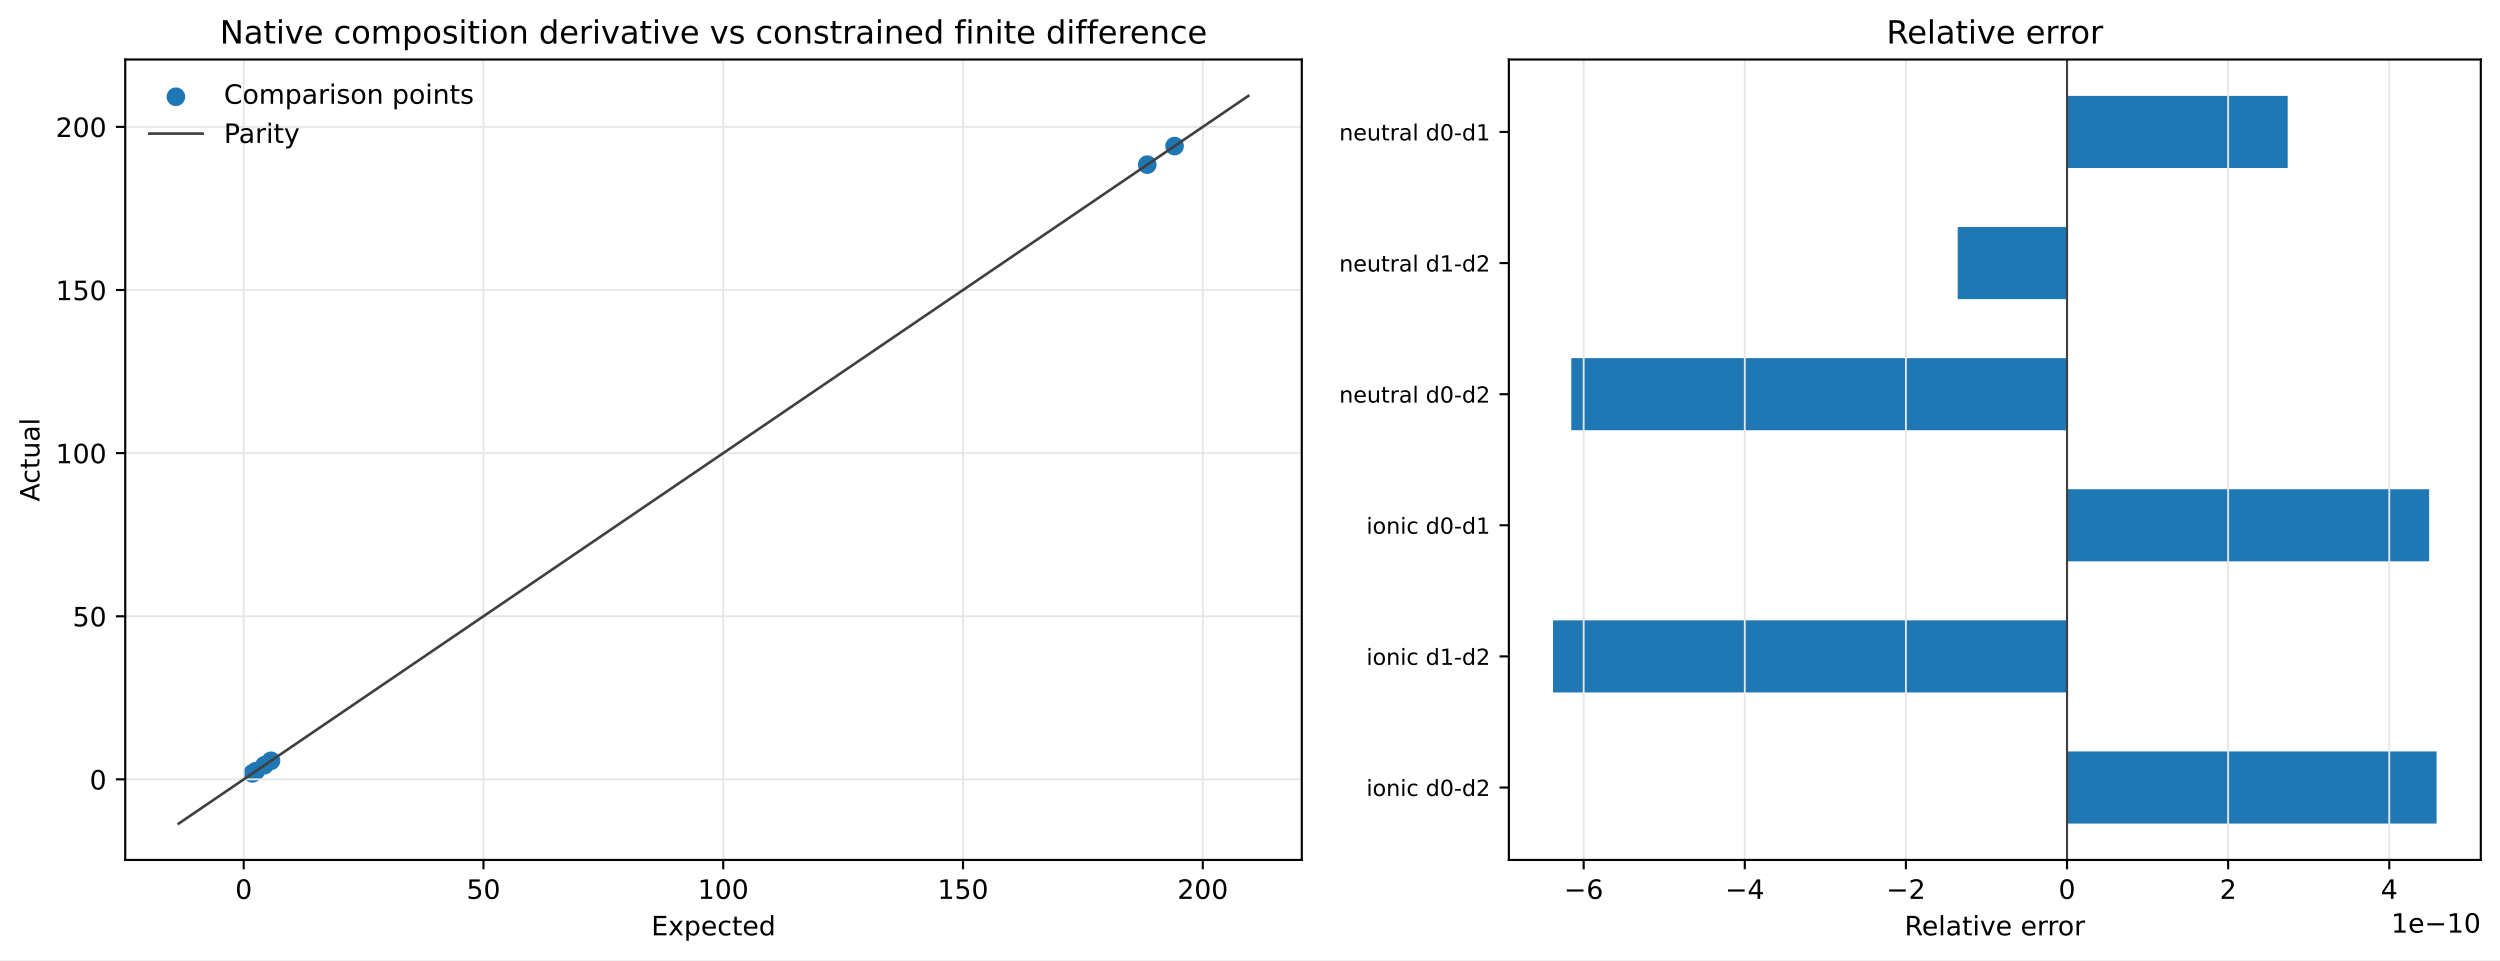
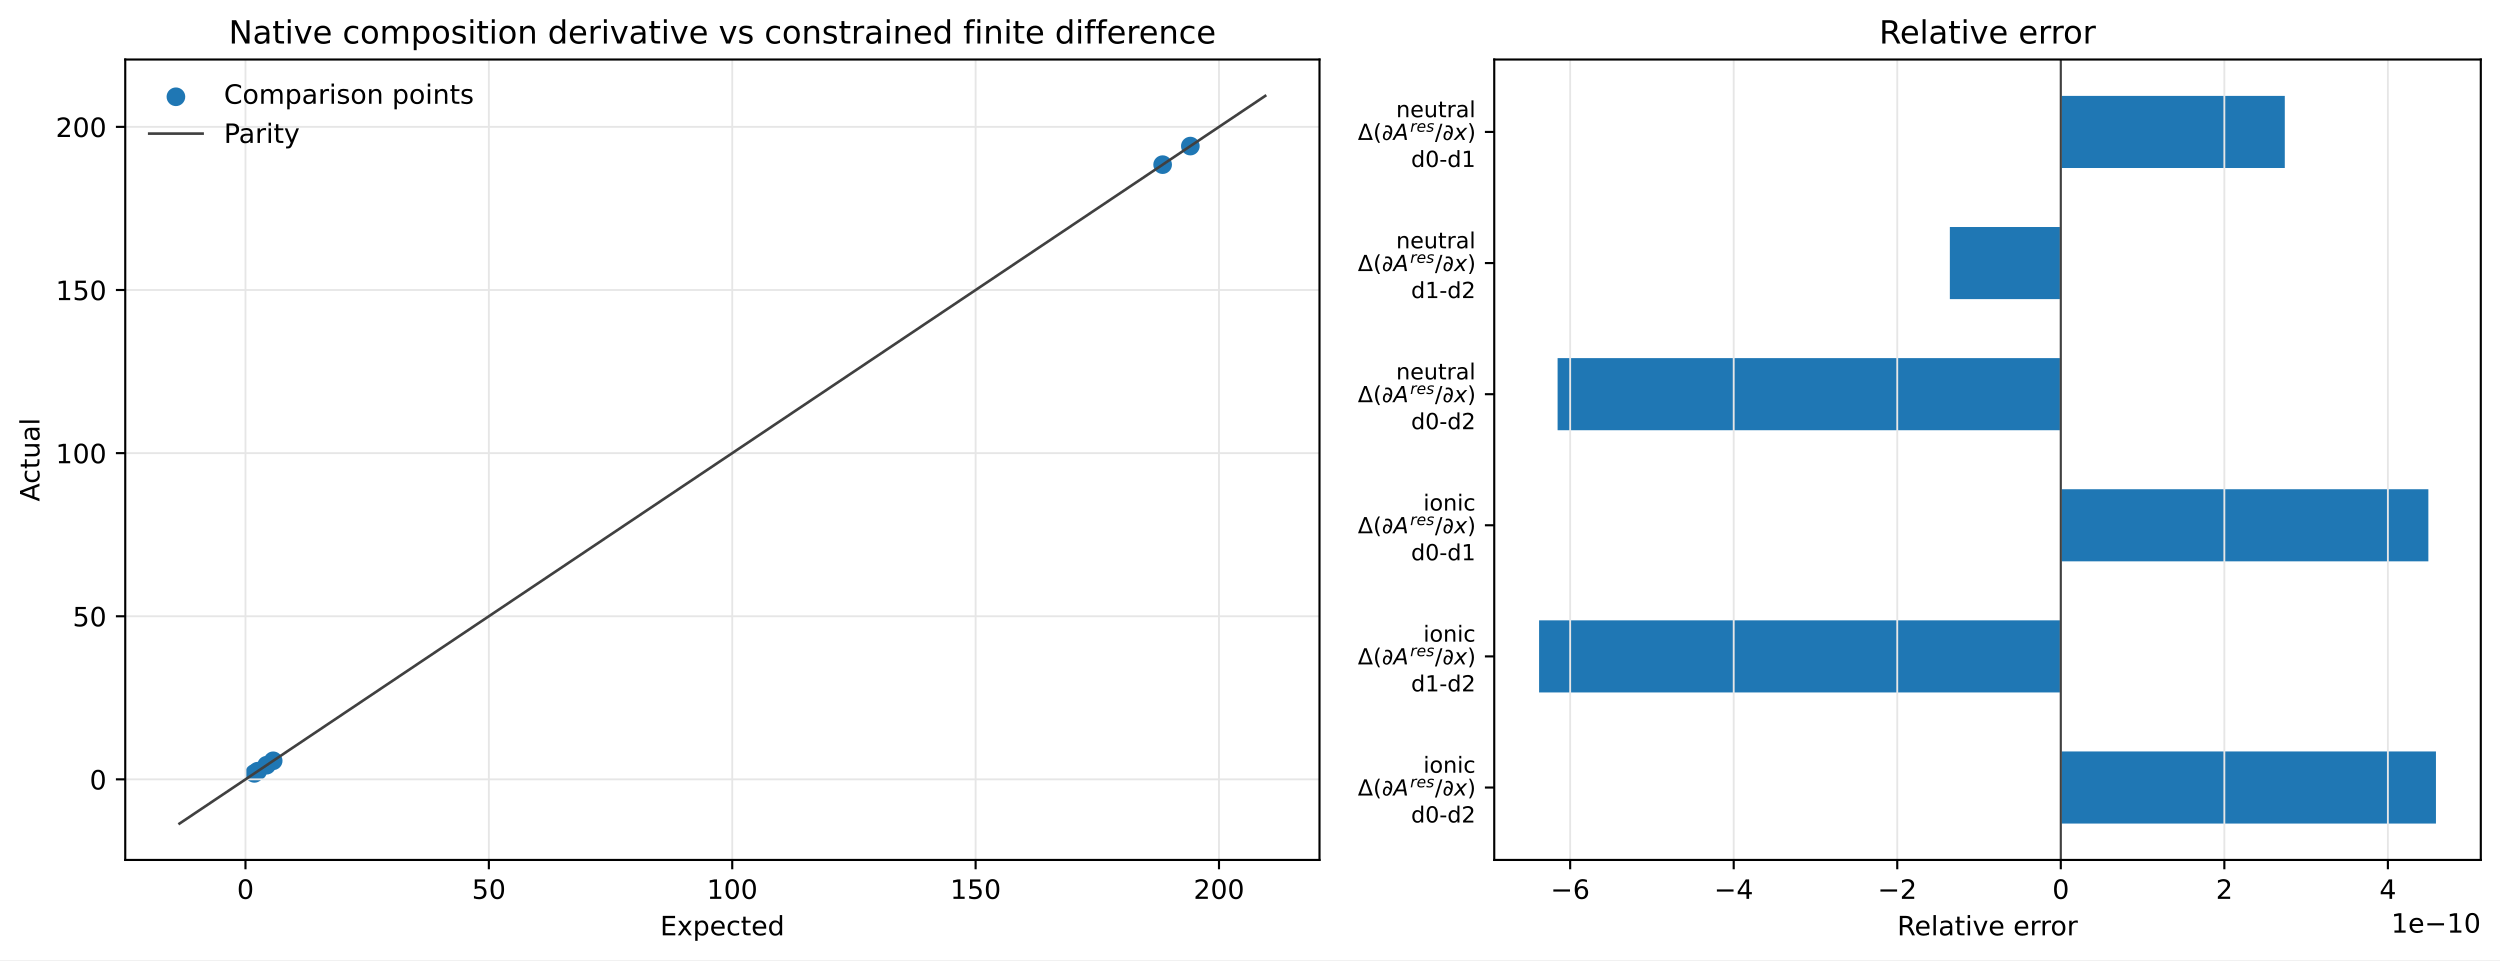
<svg xmlns="http://www.w3.org/2000/svg" xmlns:xlink="http://www.w3.org/1999/xlink" width="937.496pt" height="360.034pt" viewBox="0 0 937.496 360.034" version="1.1">
  <defs>
    <style type="text/css">*{stroke-linejoin: round; stroke-linecap: butt}</style>
  </defs>
  <g id="figure_1">
    <g id="patch_1">
      <path d="M 0 360.034 L 937.496 360.034 L 937.496 0 L 0 0 z " style="fill: #ffffff" />
    </g>
    <g id="axes_1">
      <g id="patch_2">
-         <path d="M 46.966 322.478 L 488.171 322.478 L 488.171 22.318 L 46.966 22.318 z " style="fill: #ffffff" />
+         <path d="M 46.966 322.478 L 494.81 322.478 L 494.81 22.318 L 46.966 22.318 z " style="fill: #ffffff" />
      </g>
      <g id="PathCollection_1">
        <defs>
          <path id="m520bf919dd" d="M 0 3 C 0.796 3 1.559 2.684 2.121 2.121 C 2.684 1.559 3 0.796 3 0 C 3 -0.796 2.684 -1.559 2.121 -2.121 C 1.559 -2.684 0.796 -3 0 -3 C -0.796 -3 -1.559 -2.684 -2.121 -2.121 C -2.684 -1.559 -3 -0.796 -3 0 C -3 0.796 -2.684 1.559 -2.121 2.121 C -1.559 2.684 -0.796 3 0 3 z " style="stroke: #1f77b4" />
        </defs>
-         <g clip-path="url(#p36e347a8b9)">
-           <use xlink:href="#m520bf919dd" x="95.892" y="289.193" style="fill: #1f77b4; stroke: #1f77b4" />
-           <use xlink:href="#m520bf919dd" x="94.682" y="290.016" style="fill: #1f77b4; stroke: #1f77b4" />
-           <use xlink:href="#m520bf919dd" x="99.19" y="286.949" style="fill: #1f77b4; stroke: #1f77b4" />
-           <use xlink:href="#m520bf919dd" x="430.218" y="61.745" style="fill: #1f77b4; stroke: #1f77b4" />
-           <use xlink:href="#m520bf919dd" x="101.621" y="285.295" style="fill: #1f77b4; stroke: #1f77b4" />
-           <use xlink:href="#m520bf919dd" x="440.455" y="54.781" style="fill: #1f77b4; stroke: #1f77b4" />
+         <g clip-path="url(#p8e1bd13a2a)">
+           <use xlink:href="#m520bf919dd" x="96.628" y="289.193" style="fill: #1f77b4; stroke: #1f77b4" />
+           <use xlink:href="#m520bf919dd" x="95.4" y="290.016" style="fill: #1f77b4; stroke: #1f77b4" />
+           <use xlink:href="#m520bf919dd" x="99.975" y="286.949" style="fill: #1f77b4; stroke: #1f77b4" />
+           <use xlink:href="#m520bf919dd" x="435.985" y="61.745" style="fill: #1f77b4; stroke: #1f77b4" />
+           <use xlink:href="#m520bf919dd" x="102.444" y="285.295" style="fill: #1f77b4; stroke: #1f77b4" />
+           <use xlink:href="#m520bf919dd" x="446.376" y="54.781" style="fill: #1f77b4; stroke: #1f77b4" />
        </g>
      </g>
      <g id="matplotlib.axis_1">
        <g id="xtick_1">
          <g id="line2d_1">
-             <path d="M 91.385 322.478 L 91.385 22.318 " clip-path="url(#p36e347a8b9)" style="fill: none; stroke: #e6e6e6; stroke-width: 0.7; stroke-linecap: square" />
+             <path d="M 92.053 322.478 L 92.053 22.318 " clip-path="url(#p8e1bd13a2a)" style="fill: none; stroke: #e6e6e6; stroke-width: 0.7; stroke-linecap: square" />
          </g>
          <g id="line2d_2">
            <defs>
              <path id="mdc2d018aba" d="M 0 0 L 0 3.5 " style="stroke: #000000; stroke-width: 0.8" />
            </defs>
            <g>
-               <use xlink:href="#mdc2d018aba" x="91.385" y="322.478" style="stroke: #000000; stroke-width: 0.8" />
+               <use xlink:href="#mdc2d018aba" x="92.053" y="322.478" style="stroke: #000000; stroke-width: 0.8" />
            </g>
          </g>
          <g id="text_1">
-             <text style="font-size: 10px; font-family: 'DejaVu Sans', 'Bitstream Vera Sans', 'Computer Modern Sans Serif', 'Lucida Grande', 'Verdana', 'Geneva', 'Lucid', 'Arial', 'Helvetica', 'Avant Garde', sans-serif; text-anchor: middle" x="91.385" y="337.077" transform="rotate(-0 91.38477 337.0766)">0</text>
+             <text style="font-size: 10px; font-family: 'DejaVu Sans', 'Bitstream Vera Sans', 'Computer Modern Sans Serif', 'Lucida Grande', 'Verdana', 'Geneva', 'Lucid', 'Arial', 'Helvetica', 'Avant Garde', sans-serif; text-anchor: middle" x="92.053" y="337.077" transform="rotate(-0 92.05317 337.0766)">0</text>
          </g>
        </g>
        <g id="xtick_2">
          <g id="line2d_3">
-             <path d="M 181.298 322.478 L 181.298 22.318 " clip-path="url(#p36e347a8b9)" style="fill: none; stroke: #e6e6e6; stroke-width: 0.7; stroke-linecap: square" />
+             <path d="M 183.32 322.478 L 183.32 22.318 " clip-path="url(#p8e1bd13a2a)" style="fill: none; stroke: #e6e6e6; stroke-width: 0.7; stroke-linecap: square" />
          </g>
          <g id="line2d_4">
            <g>
-               <use xlink:href="#mdc2d018aba" x="181.298" y="322.478" style="stroke: #000000; stroke-width: 0.8" />
+               <use xlink:href="#mdc2d018aba" x="183.32" y="322.478" style="stroke: #000000; stroke-width: 0.8" />
            </g>
          </g>
          <g id="text_2">
-             <text style="font-size: 10px; font-family: 'DejaVu Sans', 'Bitstream Vera Sans', 'Computer Modern Sans Serif', 'Lucida Grande', 'Verdana', 'Geneva', 'Lucid', 'Arial', 'Helvetica', 'Avant Garde', sans-serif; text-anchor: middle" x="181.298" y="337.077" transform="rotate(-0 181.2985 337.0766)">50</text>
+             <text style="font-size: 10px; font-family: 'DejaVu Sans', 'Bitstream Vera Sans', 'Computer Modern Sans Serif', 'Lucida Grande', 'Verdana', 'Geneva', 'Lucid', 'Arial', 'Helvetica', 'Avant Garde', sans-serif; text-anchor: middle" x="183.32" y="337.077" transform="rotate(-0 183.3199 337.0766)">50</text>
          </g>
        </g>
        <g id="xtick_3">
          <g id="line2d_5">
-             <path d="M 271.212 322.478 L 271.212 22.318 " clip-path="url(#p36e347a8b9)" style="fill: none; stroke: #e6e6e6; stroke-width: 0.7; stroke-linecap: square" />
+             <path d="M 274.587 322.478 L 274.587 22.318 " clip-path="url(#p8e1bd13a2a)" style="fill: none; stroke: #e6e6e6; stroke-width: 0.7; stroke-linecap: square" />
          </g>
          <g id="line2d_6">
            <g>
-               <use xlink:href="#mdc2d018aba" x="271.212" y="322.478" style="stroke: #000000; stroke-width: 0.8" />
+               <use xlink:href="#mdc2d018aba" x="274.587" y="322.478" style="stroke: #000000; stroke-width: 0.8" />
            </g>
          </g>
          <g id="text_3">
-             <text style="font-size: 10px; font-family: 'DejaVu Sans', 'Bitstream Vera Sans', 'Computer Modern Sans Serif', 'Lucida Grande', 'Verdana', 'Geneva', 'Lucid', 'Arial', 'Helvetica', 'Avant Garde', sans-serif; text-anchor: middle" x="271.212" y="337.077" transform="rotate(-0 271.2122 337.0766)">100</text>
+             <text style="font-size: 10px; font-family: 'DejaVu Sans', 'Bitstream Vera Sans', 'Computer Modern Sans Serif', 'Lucida Grande', 'Verdana', 'Geneva', 'Lucid', 'Arial', 'Helvetica', 'Avant Garde', sans-serif; text-anchor: middle" x="274.587" y="337.077" transform="rotate(-0 274.5866 337.0766)">100</text>
          </g>
        </g>
        <g id="xtick_4">
          <g id="line2d_7">
-             <path d="M 361.126 322.478 L 361.126 22.318 " clip-path="url(#p36e347a8b9)" style="fill: none; stroke: #e6e6e6; stroke-width: 0.7; stroke-linecap: square" />
+             <path d="M 365.853 322.478 L 365.853 22.318 " clip-path="url(#p8e1bd13a2a)" style="fill: none; stroke: #e6e6e6; stroke-width: 0.7; stroke-linecap: square" />
          </g>
          <g id="line2d_8">
            <g>
-               <use xlink:href="#mdc2d018aba" x="361.126" y="322.478" style="stroke: #000000; stroke-width: 0.8" />
+               <use xlink:href="#mdc2d018aba" x="365.853" y="322.478" style="stroke: #000000; stroke-width: 0.8" />
            </g>
          </g>
          <g id="text_4">
-             <text style="font-size: 10px; font-family: 'DejaVu Sans', 'Bitstream Vera Sans', 'Computer Modern Sans Serif', 'Lucida Grande', 'Verdana', 'Geneva', 'Lucid', 'Arial', 'Helvetica', 'Avant Garde', sans-serif; text-anchor: middle" x="361.126" y="337.077" transform="rotate(-0 361.1259 337.0766)">150</text>
+             <text style="font-size: 10px; font-family: 'DejaVu Sans', 'Bitstream Vera Sans', 'Computer Modern Sans Serif', 'Lucida Grande', 'Verdana', 'Geneva', 'Lucid', 'Arial', 'Helvetica', 'Avant Garde', sans-serif; text-anchor: middle" x="365.853" y="337.077" transform="rotate(-0 365.8533 337.0766)">150</text>
          </g>
        </g>
        <g id="xtick_5">
          <g id="line2d_9">
-             <path d="M 451.04 322.478 L 451.04 22.318 " clip-path="url(#p36e347a8b9)" style="fill: none; stroke: #e6e6e6; stroke-width: 0.7; stroke-linecap: square" />
+             <path d="M 457.12 322.478 L 457.12 22.318 " clip-path="url(#p8e1bd13a2a)" style="fill: none; stroke: #e6e6e6; stroke-width: 0.7; stroke-linecap: square" />
          </g>
          <g id="line2d_10">
            <g>
-               <use xlink:href="#mdc2d018aba" x="451.04" y="322.478" style="stroke: #000000; stroke-width: 0.8" />
+               <use xlink:href="#mdc2d018aba" x="457.12" y="322.478" style="stroke: #000000; stroke-width: 0.8" />
            </g>
          </g>
          <g id="text_5">
-             <text style="font-size: 10px; font-family: 'DejaVu Sans', 'Bitstream Vera Sans', 'Computer Modern Sans Serif', 'Lucida Grande', 'Verdana', 'Geneva', 'Lucid', 'Arial', 'Helvetica', 'Avant Garde', sans-serif; text-anchor: middle" x="451.04" y="337.077" transform="rotate(-0 451.0396 337.0766)">200</text>
+             <text style="font-size: 10px; font-family: 'DejaVu Sans', 'Bitstream Vera Sans', 'Computer Modern Sans Serif', 'Lucida Grande', 'Verdana', 'Geneva', 'Lucid', 'Arial', 'Helvetica', 'Avant Garde', sans-serif; text-anchor: middle" x="457.12" y="337.077" transform="rotate(-0 457.12 337.0766)">200</text>
          </g>
        </g>
        <g id="text_6">
-           <text style="font-size: 10px; font-family: 'DejaVu Sans', 'Bitstream Vera Sans', 'Computer Modern Sans Serif', 'Lucida Grande', 'Verdana', 'Geneva', 'Lucid', 'Arial', 'Helvetica', 'Avant Garde', sans-serif; text-anchor: middle" x="267.568" y="350.755" transform="rotate(-0 267.5685 350.7547)">Expected</text>
+           <text style="font-size: 10px; font-family: 'DejaVu Sans', 'Bitstream Vera Sans', 'Computer Modern Sans Serif', 'Lucida Grande', 'Verdana', 'Geneva', 'Lucid', 'Arial', 'Helvetica', 'Avant Garde', sans-serif; text-anchor: middle" x="270.888" y="350.755" transform="rotate(-0 270.8881 350.7547)">Expected</text>
        </g>
      </g>
      <g id="matplotlib.axis_2">
        <g id="ytick_1">
          <g id="line2d_11">
-             <path d="M 46.966 292.259 L 488.171 292.259 " clip-path="url(#p36e347a8b9)" style="fill: none; stroke: #e6e6e6; stroke-width: 0.7; stroke-linecap: square" />
+             <path d="M 46.966 292.259 L 494.81 292.259 " clip-path="url(#p8e1bd13a2a)" style="fill: none; stroke: #e6e6e6; stroke-width: 0.7; stroke-linecap: square" />
          </g>
          <g id="line2d_12">
            <defs>
              <path id="m029e93d960" d="M 0 0 L -3.5 0 " style="stroke: #000000; stroke-width: 0.8" />
            </defs>
            <g>
              <use xlink:href="#m029e93d960" x="46.966" y="292.259" style="stroke: #000000; stroke-width: 0.8" />
            </g>
          </g>
          <g id="text_7">
            <text style="font-size: 10px; font-family: 'DejaVu Sans', 'Bitstream Vera Sans', 'Computer Modern Sans Serif', 'Lucida Grande', 'Verdana', 'Geneva', 'Lucid', 'Arial', 'Helvetica', 'Avant Garde', sans-serif; text-anchor: end" x="39.966" y="296.058" transform="rotate(-0 39.96563 296.0582)">0</text>
          </g>
        </g>
        <g id="ytick_2">
          <g id="line2d_13">
-             <path d="M 46.966 231.089 L 488.171 231.089 " clip-path="url(#p36e347a8b9)" style="fill: none; stroke: #e6e6e6; stroke-width: 0.7; stroke-linecap: square" />
+             <path d="M 46.966 231.089 L 494.81 231.089 " clip-path="url(#p8e1bd13a2a)" style="fill: none; stroke: #e6e6e6; stroke-width: 0.7; stroke-linecap: square" />
          </g>
          <g id="line2d_14">
            <g>
              <use xlink:href="#m029e93d960" x="46.966" y="231.089" style="stroke: #000000; stroke-width: 0.8" />
            </g>
          </g>
          <g id="text_8">
            <text style="font-size: 10px; font-family: 'DejaVu Sans', 'Bitstream Vera Sans', 'Computer Modern Sans Serif', 'Lucida Grande', 'Verdana', 'Geneva', 'Lucid', 'Arial', 'Helvetica', 'Avant Garde', sans-serif; text-anchor: end" x="39.966" y="234.888" transform="rotate(-0 39.96563 234.8883)">50</text>
          </g>
        </g>
        <g id="ytick_3">
          <g id="line2d_15">
-             <path d="M 46.966 169.919 L 488.171 169.919 " clip-path="url(#p36e347a8b9)" style="fill: none; stroke: #e6e6e6; stroke-width: 0.7; stroke-linecap: square" />
+             <path d="M 46.966 169.919 L 494.81 169.919 " clip-path="url(#p8e1bd13a2a)" style="fill: none; stroke: #e6e6e6; stroke-width: 0.7; stroke-linecap: square" />
          </g>
          <g id="line2d_16">
            <g>
              <use xlink:href="#m029e93d960" x="46.966" y="169.919" style="stroke: #000000; stroke-width: 0.8" />
            </g>
          </g>
          <g id="text_9">
            <text style="font-size: 10px; font-family: 'DejaVu Sans', 'Bitstream Vera Sans', 'Computer Modern Sans Serif', 'Lucida Grande', 'Verdana', 'Geneva', 'Lucid', 'Arial', 'Helvetica', 'Avant Garde', sans-serif; text-anchor: end" x="39.966" y="173.718" transform="rotate(-0 39.96563 173.7185)">100</text>
          </g>
        </g>
        <g id="ytick_4">
          <g id="line2d_17">
-             <path d="M 46.966 108.749 L 488.171 108.749 " clip-path="url(#p36e347a8b9)" style="fill: none; stroke: #e6e6e6; stroke-width: 0.7; stroke-linecap: square" />
+             <path d="M 46.966 108.749 L 494.81 108.749 " clip-path="url(#p8e1bd13a2a)" style="fill: none; stroke: #e6e6e6; stroke-width: 0.7; stroke-linecap: square" />
          </g>
          <g id="line2d_18">
            <g>
              <use xlink:href="#m029e93d960" x="46.966" y="108.749" style="stroke: #000000; stroke-width: 0.8" />
            </g>
          </g>
          <g id="text_10">
            <text style="font-size: 10px; font-family: 'DejaVu Sans', 'Bitstream Vera Sans', 'Computer Modern Sans Serif', 'Lucida Grande', 'Verdana', 'Geneva', 'Lucid', 'Arial', 'Helvetica', 'Avant Garde', sans-serif; text-anchor: end" x="39.966" y="112.549" transform="rotate(-0 39.96563 112.5486)">150</text>
          </g>
        </g>
        <g id="ytick_5">
          <g id="line2d_19">
-             <path d="M 46.966 47.58 L 488.171 47.58 " clip-path="url(#p36e347a8b9)" style="fill: none; stroke: #e6e6e6; stroke-width: 0.7; stroke-linecap: square" />
+             <path d="M 46.966 47.58 L 494.81 47.58 " clip-path="url(#p8e1bd13a2a)" style="fill: none; stroke: #e6e6e6; stroke-width: 0.7; stroke-linecap: square" />
          </g>
          <g id="line2d_20">
            <g>
              <use xlink:href="#m029e93d960" x="46.966" y="47.58" style="stroke: #000000; stroke-width: 0.8" />
            </g>
          </g>
          <g id="text_11">
            <text style="font-size: 10px; font-family: 'DejaVu Sans', 'Bitstream Vera Sans', 'Computer Modern Sans Serif', 'Lucida Grande', 'Verdana', 'Geneva', 'Lucid', 'Arial', 'Helvetica', 'Avant Garde', sans-serif; text-anchor: end" x="39.966" y="51.379" transform="rotate(-0 39.96563 51.37873)">200</text>
          </g>
        </g>
        <g id="text_12">
          <text style="font-size: 10px; font-family: 'DejaVu Sans', 'Bitstream Vera Sans', 'Computer Modern Sans Serif', 'Lucida Grande', 'Verdana', 'Geneva', 'Lucid', 'Arial', 'Helvetica', 'Avant Garde', sans-serif; text-anchor: middle" x="14.798" y="172.398" transform="rotate(-90 14.79844 172.3981)">Actual</text>
        </g>
      </g>
      <g id="line2d_21">
-         <path d="M 67.02 308.834 L 468.117 35.962 " clip-path="url(#p36e347a8b9)" style="fill: none; stroke: #404040; stroke-linecap: square" />
+         <path d="M 67.322 308.834 L 474.454 35.962 " clip-path="url(#p8e1bd13a2a)" style="fill: none; stroke: #404040; stroke-linecap: square" />
      </g>
      <g id="patch_3">
        <path d="M 46.966 322.478 L 46.966 22.318 " style="fill: none; stroke: #000000; stroke-width: 0.8; stroke-linejoin: miter; stroke-linecap: square" />
      </g>
      <g id="patch_4">
-         <path d="M 488.171 322.478 L 488.171 22.318 " style="fill: none; stroke: #000000; stroke-width: 0.8; stroke-linejoin: miter; stroke-linecap: square" />
+         <path d="M 494.81 322.478 L 494.81 22.318 " style="fill: none; stroke: #000000; stroke-width: 0.8; stroke-linejoin: miter; stroke-linecap: square" />
      </g>
      <g id="patch_5">
-         <path d="M 46.966 322.478 L 488.171 322.478 " style="fill: none; stroke: #000000; stroke-width: 0.8; stroke-linejoin: miter; stroke-linecap: square" />
+         <path d="M 46.966 322.478 L 494.81 322.478 " style="fill: none; stroke: #000000; stroke-width: 0.8; stroke-linejoin: miter; stroke-linecap: square" />
      </g>
      <g id="patch_6">
-         <path d="M 46.966 22.318 L 488.171 22.318 " style="fill: none; stroke: #000000; stroke-width: 0.8; stroke-linejoin: miter; stroke-linecap: square" />
+         <path d="M 46.966 22.318 L 494.81 22.318 " style="fill: none; stroke: #000000; stroke-width: 0.8; stroke-linejoin: miter; stroke-linecap: square" />
      </g>
      <g id="text_13">
-         <text style="font-size: 12px; font-family: 'DejaVu Sans', 'Bitstream Vera Sans', 'Computer Modern Sans Serif', 'Lucida Grande', 'Verdana', 'Geneva', 'Lucid', 'Arial', 'Helvetica', 'Avant Garde', sans-serif; text-anchor: middle" x="267.568" y="16.318" transform="rotate(-0 267.5685 16.31812)">Native composition derivative vs constrained finite difference</text>
+         <text style="font-size: 12px; font-family: 'DejaVu Sans', 'Bitstream Vera Sans', 'Computer Modern Sans Serif', 'Lucida Grande', 'Verdana', 'Geneva', 'Lucid', 'Arial', 'Helvetica', 'Avant Garde', sans-serif; text-anchor: middle" x="270.888" y="16.318" transform="rotate(-0 270.8881 16.31812)">Native composition derivative vs constrained finite difference</text>
      </g>
      <g id="legend_1">
        <g id="PathCollection_2">
          <g>
            <use xlink:href="#m520bf919dd" x="65.966" y="36.292" style="fill: #1f77b4; stroke: #1f77b4" />
          </g>
        </g>
        <g id="text_14">
          <text style="font-size: 10px; font-family: 'DejaVu Sans', 'Bitstream Vera Sans', 'Computer Modern Sans Serif', 'Lucida Grande', 'Verdana', 'Geneva', 'Lucid', 'Arial', 'Helvetica', 'Avant Garde', sans-serif; text-anchor: start" x="83.966" y="38.917" transform="rotate(-0 83.96563 38.91656)">Comparison points</text>
        </g>
        <g id="line2d_22">
          <path d="M 55.966 50.095 L 65.966 50.095 L 75.966 50.095 " style="fill: none; stroke: #404040; stroke-linecap: square" />
        </g>
        <g id="text_15">
          <text style="font-size: 10px; font-family: 'DejaVu Sans', 'Bitstream Vera Sans', 'Computer Modern Sans Serif', 'Lucida Grande', 'Verdana', 'Geneva', 'Lucid', 'Arial', 'Helvetica', 'Avant Garde', sans-serif; text-anchor: start" x="83.966" y="53.595" transform="rotate(-0 83.96563 53.59469)">Parity</text>
        </g>
      </g>
    </g>
    <g id="axes_2">
      <g id="patch_7">
-         <path d="M 565.821 322.478 L 930.296 322.478 L 930.296 22.318 L 565.821 22.318 z " style="fill: #ffffff" />
+         <path d="M 560.337 322.478 L 930.296 322.478 L 930.296 22.318 L 560.337 22.318 z " style="fill: #ffffff" />
      </g>
      <g id="patch_8">
-         <path d="M 775.13 35.962 L 857.884 35.962 L 857.884 63.003 L 775.13 63.003 z " clip-path="url(#pe2d77943bc)" style="fill: #1f77b4" />
+         <path d="M 772.796 35.962 L 856.794 35.962 L 856.794 63.003 L 772.796 63.003 z " clip-path="url(#p4e5914090d)" style="fill: #1f77b4" />
      </g>
      <g id="patch_9">
-         <path d="M 775.13 85.128 L 734.14 85.128 L 734.14 112.169 L 775.13 112.169 z " clip-path="url(#pe2d77943bc)" style="fill: #1f77b4" />
+         <path d="M 772.796 85.128 L 731.188 85.128 L 731.188 112.169 L 772.796 112.169 z " clip-path="url(#p4e5914090d)" style="fill: #1f77b4" />
      </g>
      <g id="patch_10">
-         <path d="M 775.13 134.294 L 589.227 134.294 L 589.227 161.336 L 775.13 161.336 z " clip-path="url(#pe2d77943bc)" style="fill: #1f77b4" />
+         <path d="M 772.796 134.294 L 584.095 134.294 L 584.095 161.336 L 772.796 161.336 z " clip-path="url(#p4e5914090d)" style="fill: #1f77b4" />
      </g>
      <g id="patch_11">
-         <path d="M 775.13 183.461 L 910.922 183.461 L 910.922 210.502 L 775.13 210.502 z " clip-path="url(#pe2d77943bc)" style="fill: #1f77b4" />
+         <path d="M 772.796 183.461 L 910.631 183.461 L 910.631 210.502 L 772.796 210.502 z " clip-path="url(#p4e5914090d)" style="fill: #1f77b4" />
      </g>
      <g id="patch_12">
-         <path d="M 775.13 232.627 L 582.388 232.627 L 582.388 259.668 L 775.13 259.668 z " clip-path="url(#pe2d77943bc)" style="fill: #1f77b4" />
+         <path d="M 772.796 232.627 L 577.153 232.627 L 577.153 259.668 L 772.796 259.668 z " clip-path="url(#p4e5914090d)" style="fill: #1f77b4" />
      </g>
      <g id="patch_13">
-         <path d="M 775.13 281.793 L 913.729 281.793 L 913.729 308.834 L 775.13 308.834 z " clip-path="url(#pe2d77943bc)" style="fill: #1f77b4" />
+         <path d="M 772.796 281.793 L 913.479 281.793 L 913.479 308.834 L 772.796 308.834 z " clip-path="url(#p4e5914090d)" style="fill: #1f77b4" />
      </g>
      <g id="matplotlib.axis_3">
        <g id="xtick_6">
          <g id="line2d_23">
-             <path d="M 593.87 322.478 L 593.87 22.318 " clip-path="url(#pe2d77943bc)" style="fill: none; stroke: #e6e6e6; stroke-width: 0.7; stroke-linecap: square" />
+             <path d="M 588.808 322.478 L 588.808 22.318 " clip-path="url(#p4e5914090d)" style="fill: none; stroke: #e6e6e6; stroke-width: 0.7; stroke-linecap: square" />
          </g>
          <g id="line2d_24">
            <g>
-               <use xlink:href="#mdc2d018aba" x="593.87" y="322.478" style="stroke: #000000; stroke-width: 0.8" />
+               <use xlink:href="#mdc2d018aba" x="588.808" y="322.478" style="stroke: #000000; stroke-width: 0.8" />
            </g>
          </g>
          <g id="text_16">
-             <text style="font-size: 10px; font-family: 'DejaVu Sans', 'Bitstream Vera Sans', 'Computer Modern Sans Serif', 'Lucida Grande', 'Verdana', 'Geneva', 'Lucid', 'Arial', 'Helvetica', 'Avant Garde', sans-serif; text-anchor: middle" x="593.87" y="337.077" transform="rotate(-0 593.8702 337.0766)">−6</text>
+             <text style="font-size: 10px; font-family: 'DejaVu Sans', 'Bitstream Vera Sans', 'Computer Modern Sans Serif', 'Lucida Grande', 'Verdana', 'Geneva', 'Lucid', 'Arial', 'Helvetica', 'Avant Garde', sans-serif; text-anchor: middle" x="588.808" y="337.077" transform="rotate(-0 588.8077 337.0766)">−6</text>
          </g>
        </g>
        <g id="xtick_7">
          <g id="line2d_25">
-             <path d="M 654.29 322.478 L 654.29 22.318 " clip-path="url(#pe2d77943bc)" style="fill: none; stroke: #e6e6e6; stroke-width: 0.7; stroke-linecap: square" />
+             <path d="M 650.137 322.478 L 650.137 22.318 " clip-path="url(#p4e5914090d)" style="fill: none; stroke: #e6e6e6; stroke-width: 0.7; stroke-linecap: square" />
          </g>
          <g id="line2d_26">
            <g>
-               <use xlink:href="#mdc2d018aba" x="654.29" y="322.478" style="stroke: #000000; stroke-width: 0.8" />
+               <use xlink:href="#mdc2d018aba" x="650.137" y="322.478" style="stroke: #000000; stroke-width: 0.8" />
            </g>
          </g>
          <g id="text_17">
-             <text style="font-size: 10px; font-family: 'DejaVu Sans', 'Bitstream Vera Sans', 'Computer Modern Sans Serif', 'Lucida Grande', 'Verdana', 'Geneva', 'Lucid', 'Arial', 'Helvetica', 'Avant Garde', sans-serif; text-anchor: middle" x="654.29" y="337.077" transform="rotate(-0 654.2903 337.0766)">−4</text>
+             <text style="font-size: 10px; font-family: 'DejaVu Sans', 'Bitstream Vera Sans', 'Computer Modern Sans Serif', 'Lucida Grande', 'Verdana', 'Geneva', 'Lucid', 'Arial', 'Helvetica', 'Avant Garde', sans-serif; text-anchor: middle" x="650.137" y="337.077" transform="rotate(-0 650.137 337.0766)">−4</text>
          </g>
        </g>
        <g id="xtick_8">
          <g id="line2d_27">
-             <path d="M 714.71 322.478 L 714.71 22.318 " clip-path="url(#pe2d77943bc)" style="fill: none; stroke: #e6e6e6; stroke-width: 0.7; stroke-linecap: square" />
+             <path d="M 711.466 322.478 L 711.466 22.318 " clip-path="url(#p4e5914090d)" style="fill: none; stroke: #e6e6e6; stroke-width: 0.7; stroke-linecap: square" />
          </g>
          <g id="line2d_28">
            <g>
-               <use xlink:href="#mdc2d018aba" x="714.71" y="322.478" style="stroke: #000000; stroke-width: 0.8" />
+               <use xlink:href="#mdc2d018aba" x="711.466" y="322.478" style="stroke: #000000; stroke-width: 0.8" />
            </g>
          </g>
          <g id="text_18">
-             <text style="font-size: 10px; font-family: 'DejaVu Sans', 'Bitstream Vera Sans', 'Computer Modern Sans Serif', 'Lucida Grande', 'Verdana', 'Geneva', 'Lucid', 'Arial', 'Helvetica', 'Avant Garde', sans-serif; text-anchor: middle" x="714.71" y="337.077" transform="rotate(-0 714.7104 337.0766)">−2</text>
+             <text style="font-size: 10px; font-family: 'DejaVu Sans', 'Bitstream Vera Sans', 'Computer Modern Sans Serif', 'Lucida Grande', 'Verdana', 'Geneva', 'Lucid', 'Arial', 'Helvetica', 'Avant Garde', sans-serif; text-anchor: middle" x="711.466" y="337.077" transform="rotate(-0 711.4663 337.0766)">−2</text>
          </g>
        </g>
        <g id="xtick_9">
          <g id="line2d_29">
-             <path d="M 775.13 322.478 L 775.13 22.318 " clip-path="url(#pe2d77943bc)" style="fill: none; stroke: #e6e6e6; stroke-width: 0.7; stroke-linecap: square" />
+             <path d="M 772.796 322.478 L 772.796 22.318 " clip-path="url(#p4e5914090d)" style="fill: none; stroke: #e6e6e6; stroke-width: 0.7; stroke-linecap: square" />
          </g>
          <g id="line2d_30">
            <g>
-               <use xlink:href="#mdc2d018aba" x="775.13" y="322.478" style="stroke: #000000; stroke-width: 0.8" />
+               <use xlink:href="#mdc2d018aba" x="772.796" y="322.478" style="stroke: #000000; stroke-width: 0.8" />
            </g>
          </g>
          <g id="text_19">
-             <text style="font-size: 10px; font-family: 'DejaVu Sans', 'Bitstream Vera Sans', 'Computer Modern Sans Serif', 'Lucida Grande', 'Verdana', 'Geneva', 'Lucid', 'Arial', 'Helvetica', 'Avant Garde', sans-serif; text-anchor: middle" x="775.13" y="337.077" transform="rotate(-0 775.1305 337.0766)">0</text>
+             <text style="font-size: 10px; font-family: 'DejaVu Sans', 'Bitstream Vera Sans', 'Computer Modern Sans Serif', 'Lucida Grande', 'Verdana', 'Geneva', 'Lucid', 'Arial', 'Helvetica', 'Avant Garde', sans-serif; text-anchor: middle" x="772.796" y="337.077" transform="rotate(-0 772.7956 337.0766)">0</text>
          </g>
        </g>
        <g id="xtick_10">
          <g id="line2d_31">
-             <path d="M 835.551 322.478 L 835.551 22.318 " clip-path="url(#pe2d77943bc)" style="fill: none; stroke: #e6e6e6; stroke-width: 0.7; stroke-linecap: square" />
+             <path d="M 834.125 322.478 L 834.125 22.318 " clip-path="url(#p4e5914090d)" style="fill: none; stroke: #e6e6e6; stroke-width: 0.7; stroke-linecap: square" />
          </g>
          <g id="line2d_32">
            <g>
-               <use xlink:href="#mdc2d018aba" x="835.551" y="322.478" style="stroke: #000000; stroke-width: 0.8" />
+               <use xlink:href="#mdc2d018aba" x="834.125" y="322.478" style="stroke: #000000; stroke-width: 0.8" />
            </g>
          </g>
          <g id="text_20">
-             <text style="font-size: 10px; font-family: 'DejaVu Sans', 'Bitstream Vera Sans', 'Computer Modern Sans Serif', 'Lucida Grande', 'Verdana', 'Geneva', 'Lucid', 'Arial', 'Helvetica', 'Avant Garde', sans-serif; text-anchor: middle" x="835.551" y="337.077" transform="rotate(-0 835.5506 337.0766)">2</text>
+             <text style="font-size: 10px; font-family: 'DejaVu Sans', 'Bitstream Vera Sans', 'Computer Modern Sans Serif', 'Lucida Grande', 'Verdana', 'Geneva', 'Lucid', 'Arial', 'Helvetica', 'Avant Garde', sans-serif; text-anchor: middle" x="834.125" y="337.077" transform="rotate(-0 834.1249 337.0766)">2</text>
          </g>
        </g>
        <g id="xtick_11">
          <g id="line2d_33">
-             <path d="M 895.971 322.478 L 895.971 22.318 " clip-path="url(#pe2d77943bc)" style="fill: none; stroke: #e6e6e6; stroke-width: 0.7; stroke-linecap: square" />
+             <path d="M 895.454 322.478 L 895.454 22.318 " clip-path="url(#p4e5914090d)" style="fill: none; stroke: #e6e6e6; stroke-width: 0.7; stroke-linecap: square" />
          </g>
          <g id="line2d_34">
            <g>
-               <use xlink:href="#mdc2d018aba" x="895.971" y="322.478" style="stroke: #000000; stroke-width: 0.8" />
+               <use xlink:href="#mdc2d018aba" x="895.454" y="322.478" style="stroke: #000000; stroke-width: 0.8" />
            </g>
          </g>
          <g id="text_21">
-             <text style="font-size: 10px; font-family: 'DejaVu Sans', 'Bitstream Vera Sans', 'Computer Modern Sans Serif', 'Lucida Grande', 'Verdana', 'Geneva', 'Lucid', 'Arial', 'Helvetica', 'Avant Garde', sans-serif; text-anchor: middle" x="895.971" y="337.077" transform="rotate(-0 895.9707 337.0766)">4</text>
+             <text style="font-size: 10px; font-family: 'DejaVu Sans', 'Bitstream Vera Sans', 'Computer Modern Sans Serif', 'Lucida Grande', 'Verdana', 'Geneva', 'Lucid', 'Arial', 'Helvetica', 'Avant Garde', sans-serif; text-anchor: middle" x="895.454" y="337.077" transform="rotate(-0 895.4542 337.0766)">4</text>
          </g>
        </g>
        <g id="text_22">
-           <text style="font-size: 10px; font-family: 'DejaVu Sans', 'Bitstream Vera Sans', 'Computer Modern Sans Serif', 'Lucida Grande', 'Verdana', 'Geneva', 'Lucid', 'Arial', 'Helvetica', 'Avant Garde', sans-serif; text-anchor: middle" x="748.058" y="350.755" transform="rotate(-0 748.0585 350.7547)">Relative error</text>
+           <text style="font-size: 10px; font-family: 'DejaVu Sans', 'Bitstream Vera Sans', 'Computer Modern Sans Serif', 'Lucida Grande', 'Verdana', 'Geneva', 'Lucid', 'Arial', 'Helvetica', 'Avant Garde', sans-serif; text-anchor: middle" x="745.316" y="350.755" transform="rotate(-0 745.3162 350.7547)">Relative error</text>
        </g>
        <g id="text_23">
          <text style="font-size: 10px; font-family: 'DejaVu Sans', 'Bitstream Vera Sans', 'Computer Modern Sans Serif', 'Lucida Grande', 'Verdana', 'Geneva', 'Lucid', 'Arial', 'Helvetica', 'Avant Garde', sans-serif; text-anchor: end" x="930.296" y="349.755" transform="rotate(-0 930.2956 349.7547)">1e−10</text>
        </g>
      </g>
      <g id="matplotlib.axis_4">
        <g id="ytick_6">
          <g id="line2d_35">
            <g>
-               <use xlink:href="#m029e93d960" x="565.821" y="49.482" style="stroke: #000000; stroke-width: 0.8" />
+               <use xlink:href="#m029e93d960" x="560.337" y="49.482" style="stroke: #000000; stroke-width: 0.8" />
            </g>
          </g>
          <g id="text_24">
-             <text style="font-size: 8.33px; font-family: 'DejaVu Sans', 'Bitstream Vera Sans', 'Computer Modern Sans Serif', 'Lucida Grande', 'Verdana', 'Geneva', 'Lucid', 'Arial', 'Helvetica', 'Avant Garde', sans-serif; text-anchor: end" x="558.821" y="52.647" transform="rotate(-0 558.8213 52.64723)">neutral d0-d1</text>
+             <text style="font-size: 8.33px; font-family: 'DejaVu Sans', 'Bitstream Vera Sans', 'Computer Modern Sans Serif', 'Lucida Grande', 'Verdana', 'Geneva', 'Lucid', 'Arial', 'Helvetica', 'Avant Garde', sans-serif" transform="translate(523.5441 43.9524)">neutral</text>
+             <g transform="translate(509.1878 53.28018)">
+               <text>
+                 <tspan x="0" y="-0.798" style="font-size: 8.33px; font-family: 'DejaVu Sans'">Δ</tspan>
+                 <tspan x="5.729" y="-0.798" style="font-size: 8.33px; font-family: 'DejaVu Sans'">(</tspan>
+                 <tspan x="8.997" y="-0.798" style="font-size: 8.33px; font-family: 'DejaVu Sans'">∂</tspan>
+                 <tspan x="28.907" y="-0.798" style="font-size: 8.33px; font-family: 'DejaVu Sans'">/</tspan>
+                 <tspan x="31.729" y="-0.798" style="font-size: 8.33px; font-family: 'DejaVu Sans'">∂</tspan>
+                 <tspan x="41.016" y="-0.798" style="font-size: 8.33px; font-family: 'DejaVu Sans'">)</tspan>
+                 <tspan x="13.327" y="-0.798" style="font-style: oblique; font-size: 8.33px; font-family: 'DejaVu Sans'">A</tspan>
+                 <tspan x="36.06" y="-0.798" style="font-style: oblique; font-size: 8.33px; font-family: 'DejaVu Sans'">x</tspan>
+                 <tspan x="19.617" y="-3.861" style="font-style: oblique; font-size: 5.831px; font-family: 'DejaVu Sans'">r</tspan>
+                 <tspan x="22.027" y="-3.861" style="font-style: oblique; font-size: 5.831px; font-family: 'DejaVu Sans'">e</tspan>
+                 <tspan x="25.634" y="-3.861" style="font-style: oblique; font-size: 5.831px; font-family: 'DejaVu Sans'">s</tspan>
+               </text>
+             </g>
+             <text style="font-size: 8.33px; font-family: 'DejaVu Sans', 'Bitstream Vera Sans', 'Computer Modern Sans Serif', 'Lucida Grande', 'Verdana', 'Geneva', 'Lucid', 'Arial', 'Helvetica', 'Avant Garde', sans-serif" transform="translate(529.1551 62.60796)">d0-d1</text>
          </g>
        </g>
        <g id="ytick_7">
          <g id="line2d_36">
            <g>
-               <use xlink:href="#m029e93d960" x="565.821" y="98.649" style="stroke: #000000; stroke-width: 0.8" />
+               <use xlink:href="#m029e93d960" x="560.337" y="98.649" style="stroke: #000000; stroke-width: 0.8" />
            </g>
          </g>
          <g id="text_25">
-             <text style="font-size: 8.33px; font-family: 'DejaVu Sans', 'Bitstream Vera Sans', 'Computer Modern Sans Serif', 'Lucida Grande', 'Verdana', 'Geneva', 'Lucid', 'Arial', 'Helvetica', 'Avant Garde', sans-serif; text-anchor: end" x="558.821" y="101.813" transform="rotate(-0 558.8213 101.8135)">neutral d1-d2</text>
+             <text style="font-size: 8.33px; font-family: 'DejaVu Sans', 'Bitstream Vera Sans', 'Computer Modern Sans Serif', 'Lucida Grande', 'Verdana', 'Geneva', 'Lucid', 'Arial', 'Helvetica', 'Avant Garde', sans-serif" transform="translate(523.5441 93.11866)">neutral</text>
+             <g transform="translate(509.1878 102.4464)">
+               <text>
+                 <tspan x="0" y="-0.798" style="font-size: 8.33px; font-family: 'DejaVu Sans'">Δ</tspan>
+                 <tspan x="5.729" y="-0.798" style="font-size: 8.33px; font-family: 'DejaVu Sans'">(</tspan>
+                 <tspan x="8.997" y="-0.798" style="font-size: 8.33px; font-family: 'DejaVu Sans'">∂</tspan>
+                 <tspan x="28.907" y="-0.798" style="font-size: 8.33px; font-family: 'DejaVu Sans'">/</tspan>
+                 <tspan x="31.729" y="-0.798" style="font-size: 8.33px; font-family: 'DejaVu Sans'">∂</tspan>
+                 <tspan x="41.016" y="-0.798" style="font-size: 8.33px; font-family: 'DejaVu Sans'">)</tspan>
+                 <tspan x="13.327" y="-0.798" style="font-style: oblique; font-size: 8.33px; font-family: 'DejaVu Sans'">A</tspan>
+                 <tspan x="36.06" y="-0.798" style="font-style: oblique; font-size: 8.33px; font-family: 'DejaVu Sans'">x</tspan>
+                 <tspan x="19.617" y="-3.861" style="font-style: oblique; font-size: 5.831px; font-family: 'DejaVu Sans'">r</tspan>
+                 <tspan x="22.027" y="-3.861" style="font-style: oblique; font-size: 5.831px; font-family: 'DejaVu Sans'">e</tspan>
+                 <tspan x="25.634" y="-3.861" style="font-style: oblique; font-size: 5.831px; font-family: 'DejaVu Sans'">s</tspan>
+               </text>
+             </g>
+             <text style="font-size: 8.33px; font-family: 'DejaVu Sans', 'Bitstream Vera Sans', 'Computer Modern Sans Serif', 'Lucida Grande', 'Verdana', 'Geneva', 'Lucid', 'Arial', 'Helvetica', 'Avant Garde', sans-serif" transform="translate(529.1551 111.7742)">d1-d2</text>
          </g>
        </g>
        <g id="ytick_8">
          <g id="line2d_37">
            <g>
-               <use xlink:href="#m029e93d960" x="565.821" y="147.815" style="stroke: #000000; stroke-width: 0.8" />
+               <use xlink:href="#m029e93d960" x="560.337" y="147.815" style="stroke: #000000; stroke-width: 0.8" />
            </g>
          </g>
          <g id="text_26">
-             <text style="font-size: 8.33px; font-family: 'DejaVu Sans', 'Bitstream Vera Sans', 'Computer Modern Sans Serif', 'Lucida Grande', 'Verdana', 'Geneva', 'Lucid', 'Arial', 'Helvetica', 'Avant Garde', sans-serif; text-anchor: end" x="558.821" y="150.98" transform="rotate(-0 558.8213 150.9797)">neutral d0-d2</text>
+             <text style="font-size: 8.33px; font-family: 'DejaVu Sans', 'Bitstream Vera Sans', 'Computer Modern Sans Serif', 'Lucida Grande', 'Verdana', 'Geneva', 'Lucid', 'Arial', 'Helvetica', 'Avant Garde', sans-serif" transform="translate(523.5441 142.2849)">neutral</text>
+             <g transform="translate(509.1878 151.6127)">
+               <text>
+                 <tspan x="0" y="-0.798" style="font-size: 8.33px; font-family: 'DejaVu Sans'">Δ</tspan>
+                 <tspan x="5.729" y="-0.798" style="font-size: 8.33px; font-family: 'DejaVu Sans'">(</tspan>
+                 <tspan x="8.997" y="-0.798" style="font-size: 8.33px; font-family: 'DejaVu Sans'">∂</tspan>
+                 <tspan x="28.907" y="-0.798" style="font-size: 8.33px; font-family: 'DejaVu Sans'">/</tspan>
+                 <tspan x="31.729" y="-0.798" style="font-size: 8.33px; font-family: 'DejaVu Sans'">∂</tspan>
+                 <tspan x="41.016" y="-0.798" style="font-size: 8.33px; font-family: 'DejaVu Sans'">)</tspan>
+                 <tspan x="13.327" y="-0.798" style="font-style: oblique; font-size: 8.33px; font-family: 'DejaVu Sans'">A</tspan>
+                 <tspan x="36.06" y="-0.798" style="font-style: oblique; font-size: 8.33px; font-family: 'DejaVu Sans'">x</tspan>
+                 <tspan x="19.617" y="-3.861" style="font-style: oblique; font-size: 5.831px; font-family: 'DejaVu Sans'">r</tspan>
+                 <tspan x="22.027" y="-3.861" style="font-style: oblique; font-size: 5.831px; font-family: 'DejaVu Sans'">e</tspan>
+                 <tspan x="25.634" y="-3.861" style="font-style: oblique; font-size: 5.831px; font-family: 'DejaVu Sans'">s</tspan>
+               </text>
+             </g>
+             <text style="font-size: 8.33px; font-family: 'DejaVu Sans', 'Bitstream Vera Sans', 'Computer Modern Sans Serif', 'Lucida Grande', 'Verdana', 'Geneva', 'Lucid', 'Arial', 'Helvetica', 'Avant Garde', sans-serif" transform="translate(529.1551 160.9405)">d0-d2</text>
          </g>
        </g>
        <g id="ytick_9">
          <g id="line2d_38">
            <g>
-               <use xlink:href="#m029e93d960" x="565.821" y="196.981" style="stroke: #000000; stroke-width: 0.8" />
+               <use xlink:href="#m029e93d960" x="560.337" y="196.981" style="stroke: #000000; stroke-width: 0.8" />
            </g>
          </g>
          <g id="text_27">
-             <text style="font-size: 8.33px; font-family: 'DejaVu Sans', 'Bitstream Vera Sans', 'Computer Modern Sans Serif', 'Lucida Grande', 'Verdana', 'Geneva', 'Lucid', 'Arial', 'Helvetica', 'Avant Garde', sans-serif; text-anchor: end" x="558.821" y="200.146" transform="rotate(-0 558.8213 200.146)">ionic d0-d1</text>
+             <text style="font-size: 8.33px; font-family: 'DejaVu Sans', 'Bitstream Vera Sans', 'Computer Modern Sans Serif', 'Lucida Grande', 'Verdana', 'Geneva', 'Lucid', 'Arial', 'Helvetica', 'Avant Garde', sans-serif" transform="translate(533.7522 191.4512)">ionic</text>
+             <g transform="translate(509.1878 200.779)">
+               <text>
+                 <tspan x="0" y="-0.798" style="font-size: 8.33px; font-family: 'DejaVu Sans'">Δ</tspan>
+                 <tspan x="5.729" y="-0.798" style="font-size: 8.33px; font-family: 'DejaVu Sans'">(</tspan>
+                 <tspan x="8.997" y="-0.798" style="font-size: 8.33px; font-family: 'DejaVu Sans'">∂</tspan>
+                 <tspan x="28.907" y="-0.798" style="font-size: 8.33px; font-family: 'DejaVu Sans'">/</tspan>
+                 <tspan x="31.729" y="-0.798" style="font-size: 8.33px; font-family: 'DejaVu Sans'">∂</tspan>
+                 <tspan x="41.016" y="-0.798" style="font-size: 8.33px; font-family: 'DejaVu Sans'">)</tspan>
+                 <tspan x="13.327" y="-0.798" style="font-style: oblique; font-size: 8.33px; font-family: 'DejaVu Sans'">A</tspan>
+                 <tspan x="36.06" y="-0.798" style="font-style: oblique; font-size: 8.33px; font-family: 'DejaVu Sans'">x</tspan>
+                 <tspan x="19.617" y="-3.861" style="font-style: oblique; font-size: 5.831px; font-family: 'DejaVu Sans'">r</tspan>
+                 <tspan x="22.027" y="-3.861" style="font-style: oblique; font-size: 5.831px; font-family: 'DejaVu Sans'">e</tspan>
+                 <tspan x="25.634" y="-3.861" style="font-style: oblique; font-size: 5.831px; font-family: 'DejaVu Sans'">s</tspan>
+               </text>
+             </g>
+             <text style="font-size: 8.33px; font-family: 'DejaVu Sans', 'Bitstream Vera Sans', 'Computer Modern Sans Serif', 'Lucida Grande', 'Verdana', 'Geneva', 'Lucid', 'Arial', 'Helvetica', 'Avant Garde', sans-serif" transform="translate(529.1551 210.1067)">d0-d1</text>
          </g>
        </g>
        <g id="ytick_10">
          <g id="line2d_39">
            <g>
-               <use xlink:href="#m029e93d960" x="565.821" y="246.148" style="stroke: #000000; stroke-width: 0.8" />
+               <use xlink:href="#m029e93d960" x="560.337" y="246.148" style="stroke: #000000; stroke-width: 0.8" />
            </g>
          </g>
          <g id="text_28">
-             <text style="font-size: 8.33px; font-family: 'DejaVu Sans', 'Bitstream Vera Sans', 'Computer Modern Sans Serif', 'Lucida Grande', 'Verdana', 'Geneva', 'Lucid', 'Arial', 'Helvetica', 'Avant Garde', sans-serif; text-anchor: end" x="558.821" y="249.312" transform="rotate(-0 558.8213 249.3123)">ionic d1-d2</text>
+             <text style="font-size: 8.33px; font-family: 'DejaVu Sans', 'Bitstream Vera Sans', 'Computer Modern Sans Serif', 'Lucida Grande', 'Verdana', 'Geneva', 'Lucid', 'Arial', 'Helvetica', 'Avant Garde', sans-serif" transform="translate(533.7522 240.6174)">ionic</text>
+             <g transform="translate(509.1878 249.9452)">
+               <text>
+                 <tspan x="0" y="-0.798" style="font-size: 8.33px; font-family: 'DejaVu Sans'">Δ</tspan>
+                 <tspan x="5.729" y="-0.798" style="font-size: 8.33px; font-family: 'DejaVu Sans'">(</tspan>
+                 <tspan x="8.997" y="-0.798" style="font-size: 8.33px; font-family: 'DejaVu Sans'">∂</tspan>
+                 <tspan x="28.907" y="-0.798" style="font-size: 8.33px; font-family: 'DejaVu Sans'">/</tspan>
+                 <tspan x="31.729" y="-0.798" style="font-size: 8.33px; font-family: 'DejaVu Sans'">∂</tspan>
+                 <tspan x="41.016" y="-0.798" style="font-size: 8.33px; font-family: 'DejaVu Sans'">)</tspan>
+                 <tspan x="13.327" y="-0.798" style="font-style: oblique; font-size: 8.33px; font-family: 'DejaVu Sans'">A</tspan>
+                 <tspan x="36.06" y="-0.798" style="font-style: oblique; font-size: 8.33px; font-family: 'DejaVu Sans'">x</tspan>
+                 <tspan x="19.617" y="-3.861" style="font-style: oblique; font-size: 5.831px; font-family: 'DejaVu Sans'">r</tspan>
+                 <tspan x="22.027" y="-3.861" style="font-style: oblique; font-size: 5.831px; font-family: 'DejaVu Sans'">e</tspan>
+                 <tspan x="25.634" y="-3.861" style="font-style: oblique; font-size: 5.831px; font-family: 'DejaVu Sans'">s</tspan>
+               </text>
+             </g>
+             <text style="font-size: 8.33px; font-family: 'DejaVu Sans', 'Bitstream Vera Sans', 'Computer Modern Sans Serif', 'Lucida Grande', 'Verdana', 'Geneva', 'Lucid', 'Arial', 'Helvetica', 'Avant Garde', sans-serif" transform="translate(529.1551 259.273)">d1-d2</text>
          </g>
        </g>
        <g id="ytick_11">
          <g id="line2d_40">
            <g>
-               <use xlink:href="#m029e93d960" x="565.821" y="295.314" style="stroke: #000000; stroke-width: 0.8" />
+               <use xlink:href="#m029e93d960" x="560.337" y="295.314" style="stroke: #000000; stroke-width: 0.8" />
            </g>
          </g>
          <g id="text_29">
-             <text style="font-size: 8.33px; font-family: 'DejaVu Sans', 'Bitstream Vera Sans', 'Computer Modern Sans Serif', 'Lucida Grande', 'Verdana', 'Geneva', 'Lucid', 'Arial', 'Helvetica', 'Avant Garde', sans-serif; text-anchor: end" x="558.821" y="298.479" transform="rotate(-0 558.8213 298.4785)">ionic d0-d2</text>
+             <text style="font-size: 8.33px; font-family: 'DejaVu Sans', 'Bitstream Vera Sans', 'Computer Modern Sans Serif', 'Lucida Grande', 'Verdana', 'Geneva', 'Lucid', 'Arial', 'Helvetica', 'Avant Garde', sans-serif" transform="translate(533.7522 289.7837)">ionic</text>
+             <g transform="translate(509.1878 299.1115)">
+               <text>
+                 <tspan x="0" y="-0.798" style="font-size: 8.33px; font-family: 'DejaVu Sans'">Δ</tspan>
+                 <tspan x="5.729" y="-0.798" style="font-size: 8.33px; font-family: 'DejaVu Sans'">(</tspan>
+                 <tspan x="8.997" y="-0.798" style="font-size: 8.33px; font-family: 'DejaVu Sans'">∂</tspan>
+                 <tspan x="28.907" y="-0.798" style="font-size: 8.33px; font-family: 'DejaVu Sans'">/</tspan>
+                 <tspan x="31.729" y="-0.798" style="font-size: 8.33px; font-family: 'DejaVu Sans'">∂</tspan>
+                 <tspan x="41.016" y="-0.798" style="font-size: 8.33px; font-family: 'DejaVu Sans'">)</tspan>
+                 <tspan x="13.327" y="-0.798" style="font-style: oblique; font-size: 8.33px; font-family: 'DejaVu Sans'">A</tspan>
+                 <tspan x="36.06" y="-0.798" style="font-style: oblique; font-size: 8.33px; font-family: 'DejaVu Sans'">x</tspan>
+                 <tspan x="19.617" y="-3.861" style="font-style: oblique; font-size: 5.831px; font-family: 'DejaVu Sans'">r</tspan>
+                 <tspan x="22.027" y="-3.861" style="font-style: oblique; font-size: 5.831px; font-family: 'DejaVu Sans'">e</tspan>
+                 <tspan x="25.634" y="-3.861" style="font-style: oblique; font-size: 5.831px; font-family: 'DejaVu Sans'">s</tspan>
+               </text>
+             </g>
+             <text style="font-size: 8.33px; font-family: 'DejaVu Sans', 'Bitstream Vera Sans', 'Computer Modern Sans Serif', 'Lucida Grande', 'Verdana', 'Geneva', 'Lucid', 'Arial', 'Helvetica', 'Avant Garde', sans-serif" transform="translate(529.1551 308.4392)">d0-d2</text>
          </g>
        </g>
      </g>
      <g id="line2d_41">
-         <path d="M 775.13 322.478 L 775.13 22.318 " clip-path="url(#pe2d77943bc)" style="fill: none; stroke: #404040; stroke-width: 0.8; stroke-linecap: square" />
+         <path d="M 772.796 322.478 L 772.796 22.318 " clip-path="url(#p4e5914090d)" style="fill: none; stroke: #404040; stroke-width: 0.8; stroke-linecap: square" />
      </g>
      <g id="patch_14">
-         <path d="M 565.821 322.478 L 565.821 22.318 " style="fill: none; stroke: #000000; stroke-width: 0.8; stroke-linejoin: miter; stroke-linecap: square" />
+         <path d="M 560.337 322.478 L 560.337 22.318 " style="fill: none; stroke: #000000; stroke-width: 0.8; stroke-linejoin: miter; stroke-linecap: square" />
      </g>
      <g id="patch_15">
        <path d="M 930.296 322.478 L 930.296 22.318 " style="fill: none; stroke: #000000; stroke-width: 0.8; stroke-linejoin: miter; stroke-linecap: square" />
      </g>
      <g id="patch_16">
-         <path d="M 565.821 322.478 L 930.296 322.478 " style="fill: none; stroke: #000000; stroke-width: 0.8; stroke-linejoin: miter; stroke-linecap: square" />
+         <path d="M 560.337 322.478 L 930.296 322.478 " style="fill: none; stroke: #000000; stroke-width: 0.8; stroke-linejoin: miter; stroke-linecap: square" />
      </g>
      <g id="patch_17">
-         <path d="M 565.821 22.318 L 930.296 22.318 " style="fill: none; stroke: #000000; stroke-width: 0.8; stroke-linejoin: miter; stroke-linecap: square" />
+         <path d="M 560.337 22.318 L 930.296 22.318 " style="fill: none; stroke: #000000; stroke-width: 0.8; stroke-linejoin: miter; stroke-linecap: square" />
      </g>
      <g id="text_30">
-         <text style="font-size: 12px; font-family: 'DejaVu Sans', 'Bitstream Vera Sans', 'Computer Modern Sans Serif', 'Lucida Grande', 'Verdana', 'Geneva', 'Lucid', 'Arial', 'Helvetica', 'Avant Garde', sans-serif; text-anchor: middle" x="748.058" y="16.318" transform="rotate(-0 748.0585 16.31812)">Relative error</text>
+         <text style="font-size: 12px; font-family: 'DejaVu Sans', 'Bitstream Vera Sans', 'Computer Modern Sans Serif', 'Lucida Grande', 'Verdana', 'Geneva', 'Lucid', 'Arial', 'Helvetica', 'Avant Garde', sans-serif; text-anchor: middle" x="745.316" y="16.318" transform="rotate(-0 745.3162 16.31812)">Relative error</text>
      </g>
    </g>
  </g>
  <defs>
-     <clipPath id="p36e347a8b9">
-       <rect x="46.966" y="22.318" width="441.206" height="300.16" />
+     <clipPath id="p8e1bd13a2a">
+       <rect x="46.966" y="22.318" width="447.845" height="300.16" />
    </clipPath>
-     <clipPath id="pe2d77943bc">
-       <rect x="565.821" y="22.318" width="364.474" height="300.16" />
+     <clipPath id="p4e5914090d">
+       <rect x="560.337" y="22.318" width="369.959" height="300.16" />
    </clipPath>
  </defs>
</svg>
